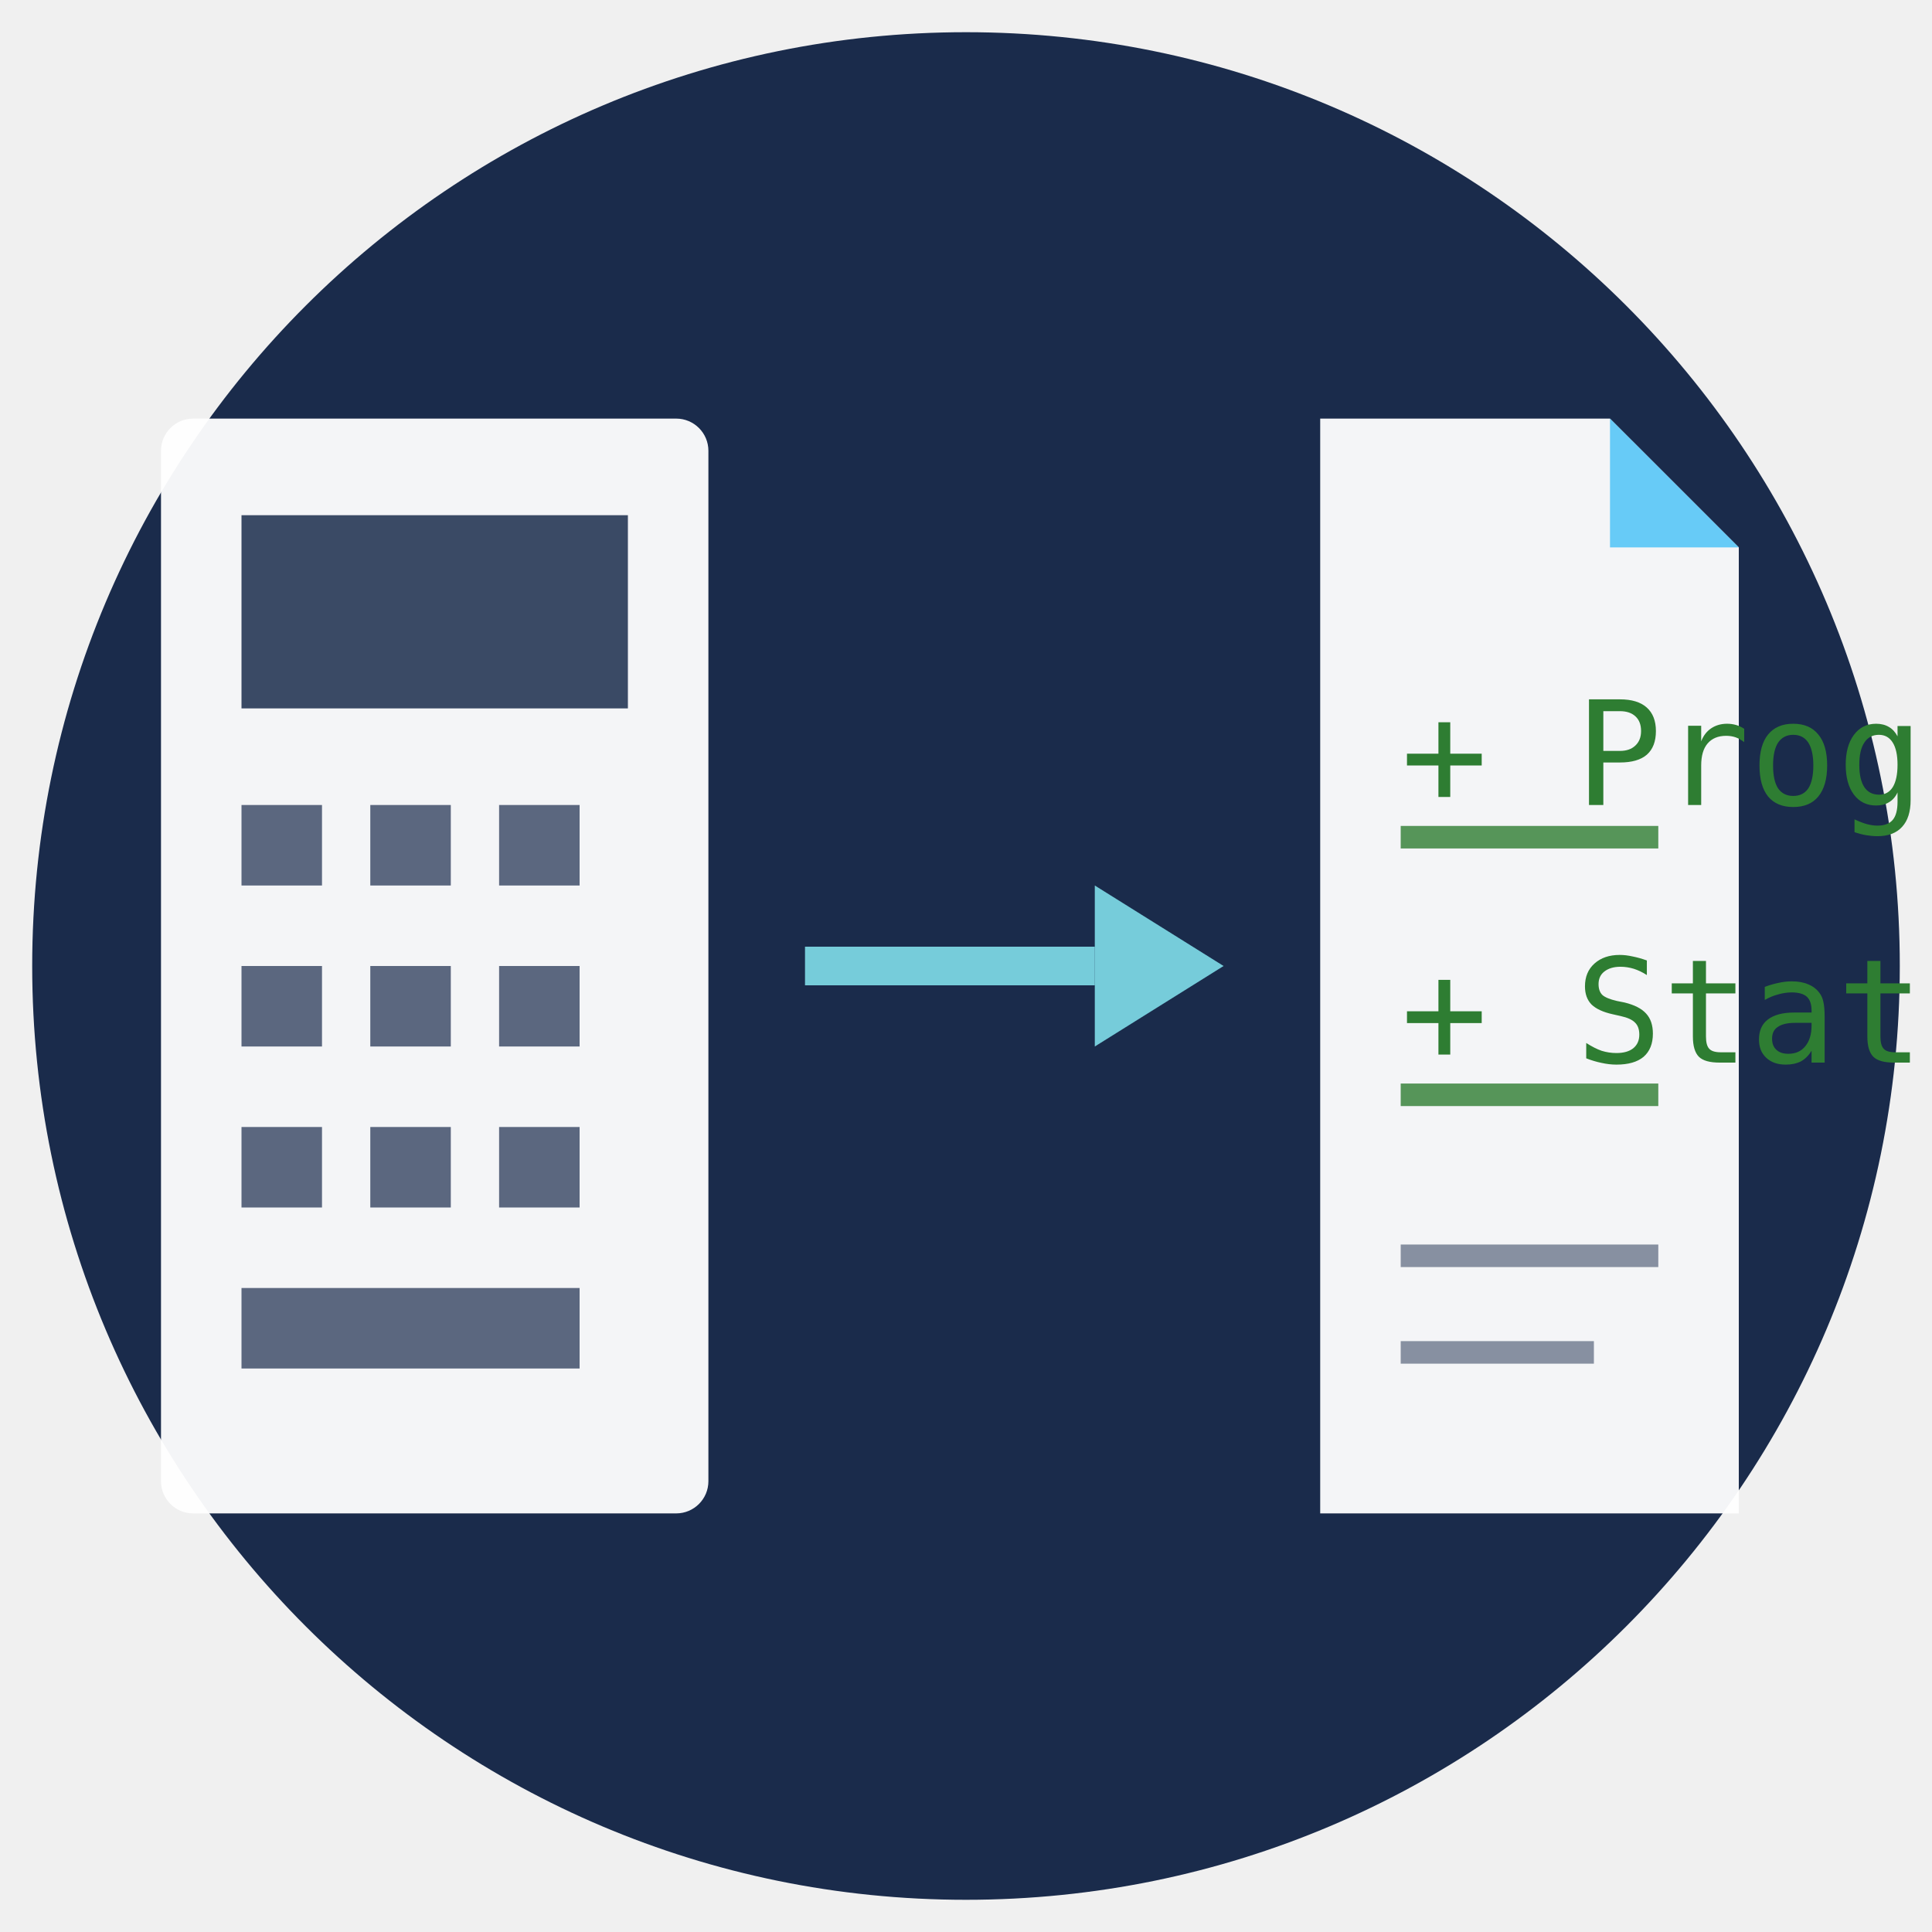
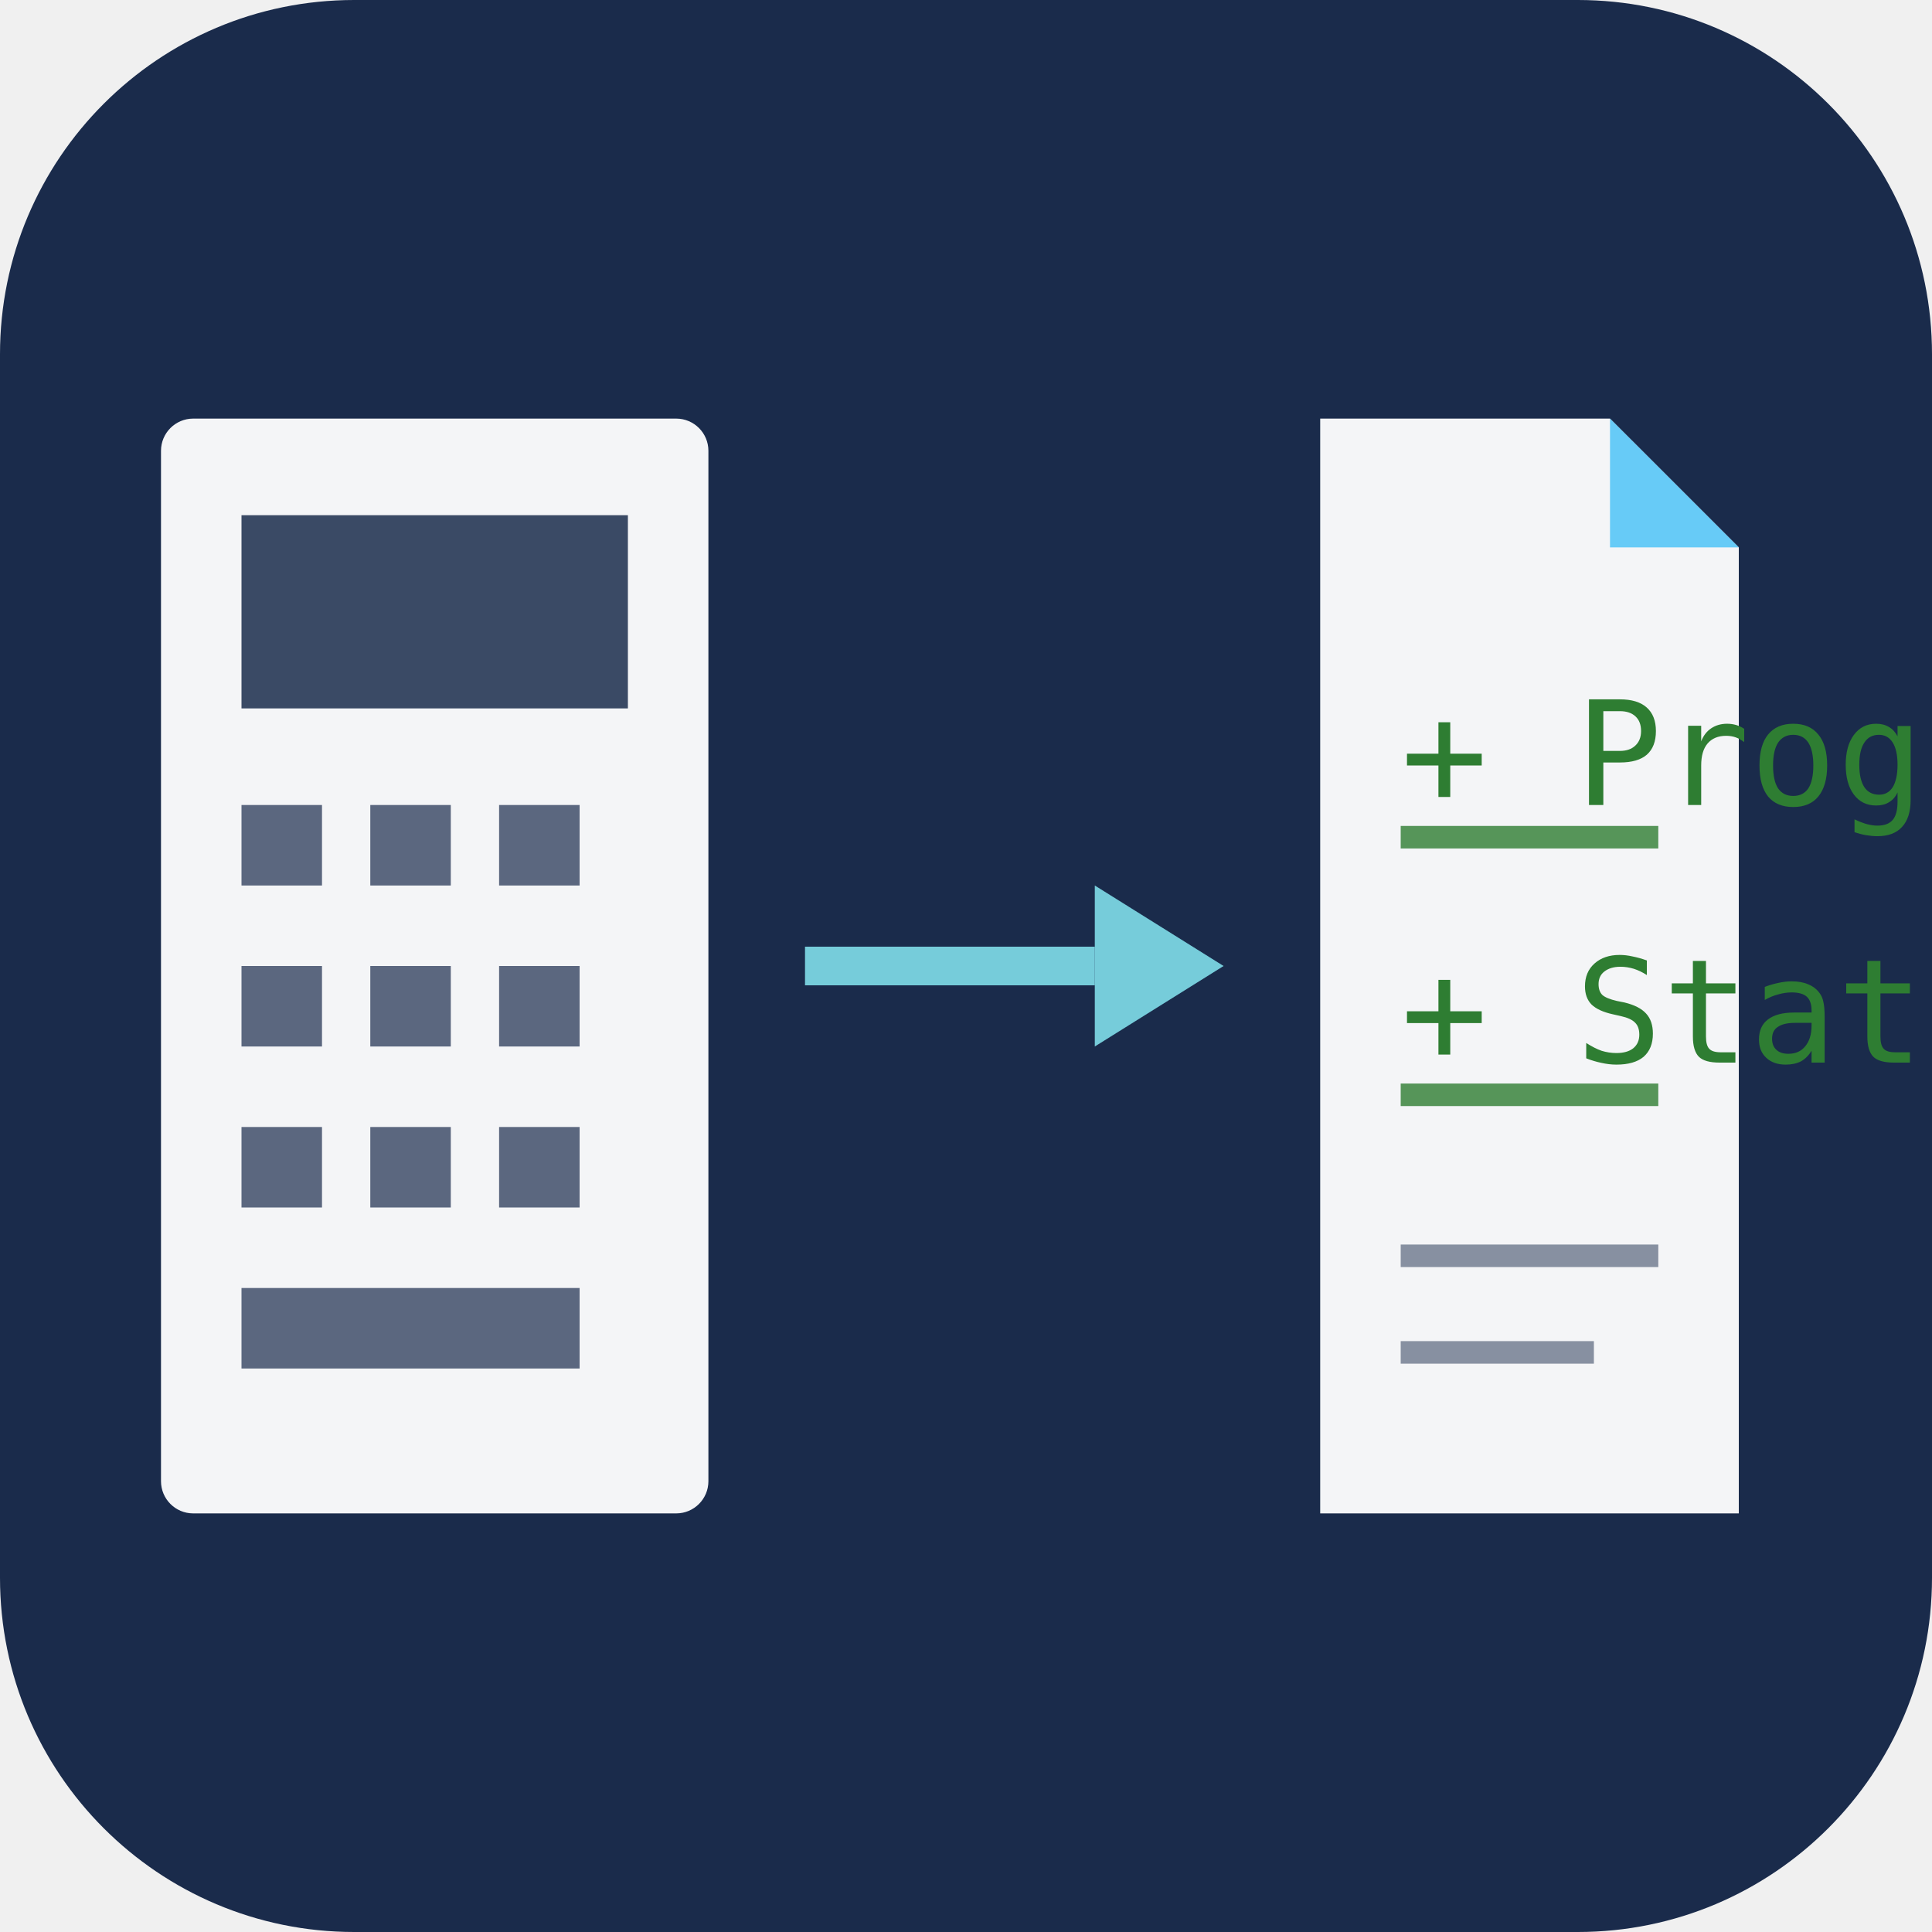
<svg xmlns="http://www.w3.org/2000/svg" viewBox="0 0 120 120" width="120" height="120">
-   <circle cx="60" cy="60" r="58" fill="#1a2b4b" />
+   <rect width="120" height="120" rx="22" fill="#1a2b4b" />
  <rect x="10" y="26" width="34" height="68" rx="2" fill="#ffffff" opacity="0.95" />
  <rect x="15" y="32" width="24" height="12" fill="#1a2b4b" opacity="0.85" />
  <rect x="15" y="50" width="5" height="5" fill="#1a2b4b" opacity="0.7" />
  <rect x="23" y="50" width="5" height="5" fill="#1a2b4b" opacity="0.7" />
  <rect x="31" y="50" width="5" height="5" fill="#1a2b4b" opacity="0.7" />
  <rect x="15" y="60" width="5" height="5" fill="#1a2b4b" opacity="0.7" />
  <rect x="23" y="60" width="5" height="5" fill="#1a2b4b" opacity="0.7" />
  <rect x="31" y="60" width="5" height="5" fill="#1a2b4b" opacity="0.7" />
  <rect x="15" y="70" width="5" height="5" fill="#1a2b4b" opacity="0.7" />
  <rect x="23" y="70" width="5" height="5" fill="#1a2b4b" opacity="0.7" />
  <rect x="31" y="70" width="5" height="5" fill="#1a2b4b" opacity="0.7" />
  <rect x="15" y="80" width="21" height="5" fill="#1a2b4b" opacity="0.7" />
  <line x1="50" y1="60" x2="68" y2="60" stroke="#80deea" stroke-width="2.4" opacity="0.9" />
  <polygon points="68,55 76,60 68,65" fill="#80deea" opacity="0.9" />
  <path d="M82 26 H100 L108 34 V94 H82 Z" fill="#ffffff" opacity="0.95" />
  <path d="M100 26 V34 H108 Z" fill="#4fc3f7" opacity="0.85" />
  <text x="87" y="50" font-family="monospace" font-size="9" fill="#2e7d32">+ Programmer</text>
  <line x1="87" y1="52" x2="103" y2="52" stroke="#2e7d32" stroke-width="1.4" opacity="0.8" />
  <text x="87" y="66" font-family="monospace" font-size="9" fill="#2e7d32">+ Statistics</text>
  <line x1="87" y1="68" x2="103" y2="68" stroke="#2e7d32" stroke-width="1.4" opacity="0.8" />
  <line x1="87" y1="78" x2="103" y2="78" stroke="#1a2b4b" stroke-width="1.4" opacity="0.5" />
  <line x1="87" y1="84" x2="99" y2="84" stroke="#1a2b4b" stroke-width="1.4" opacity="0.5" />
</svg>
